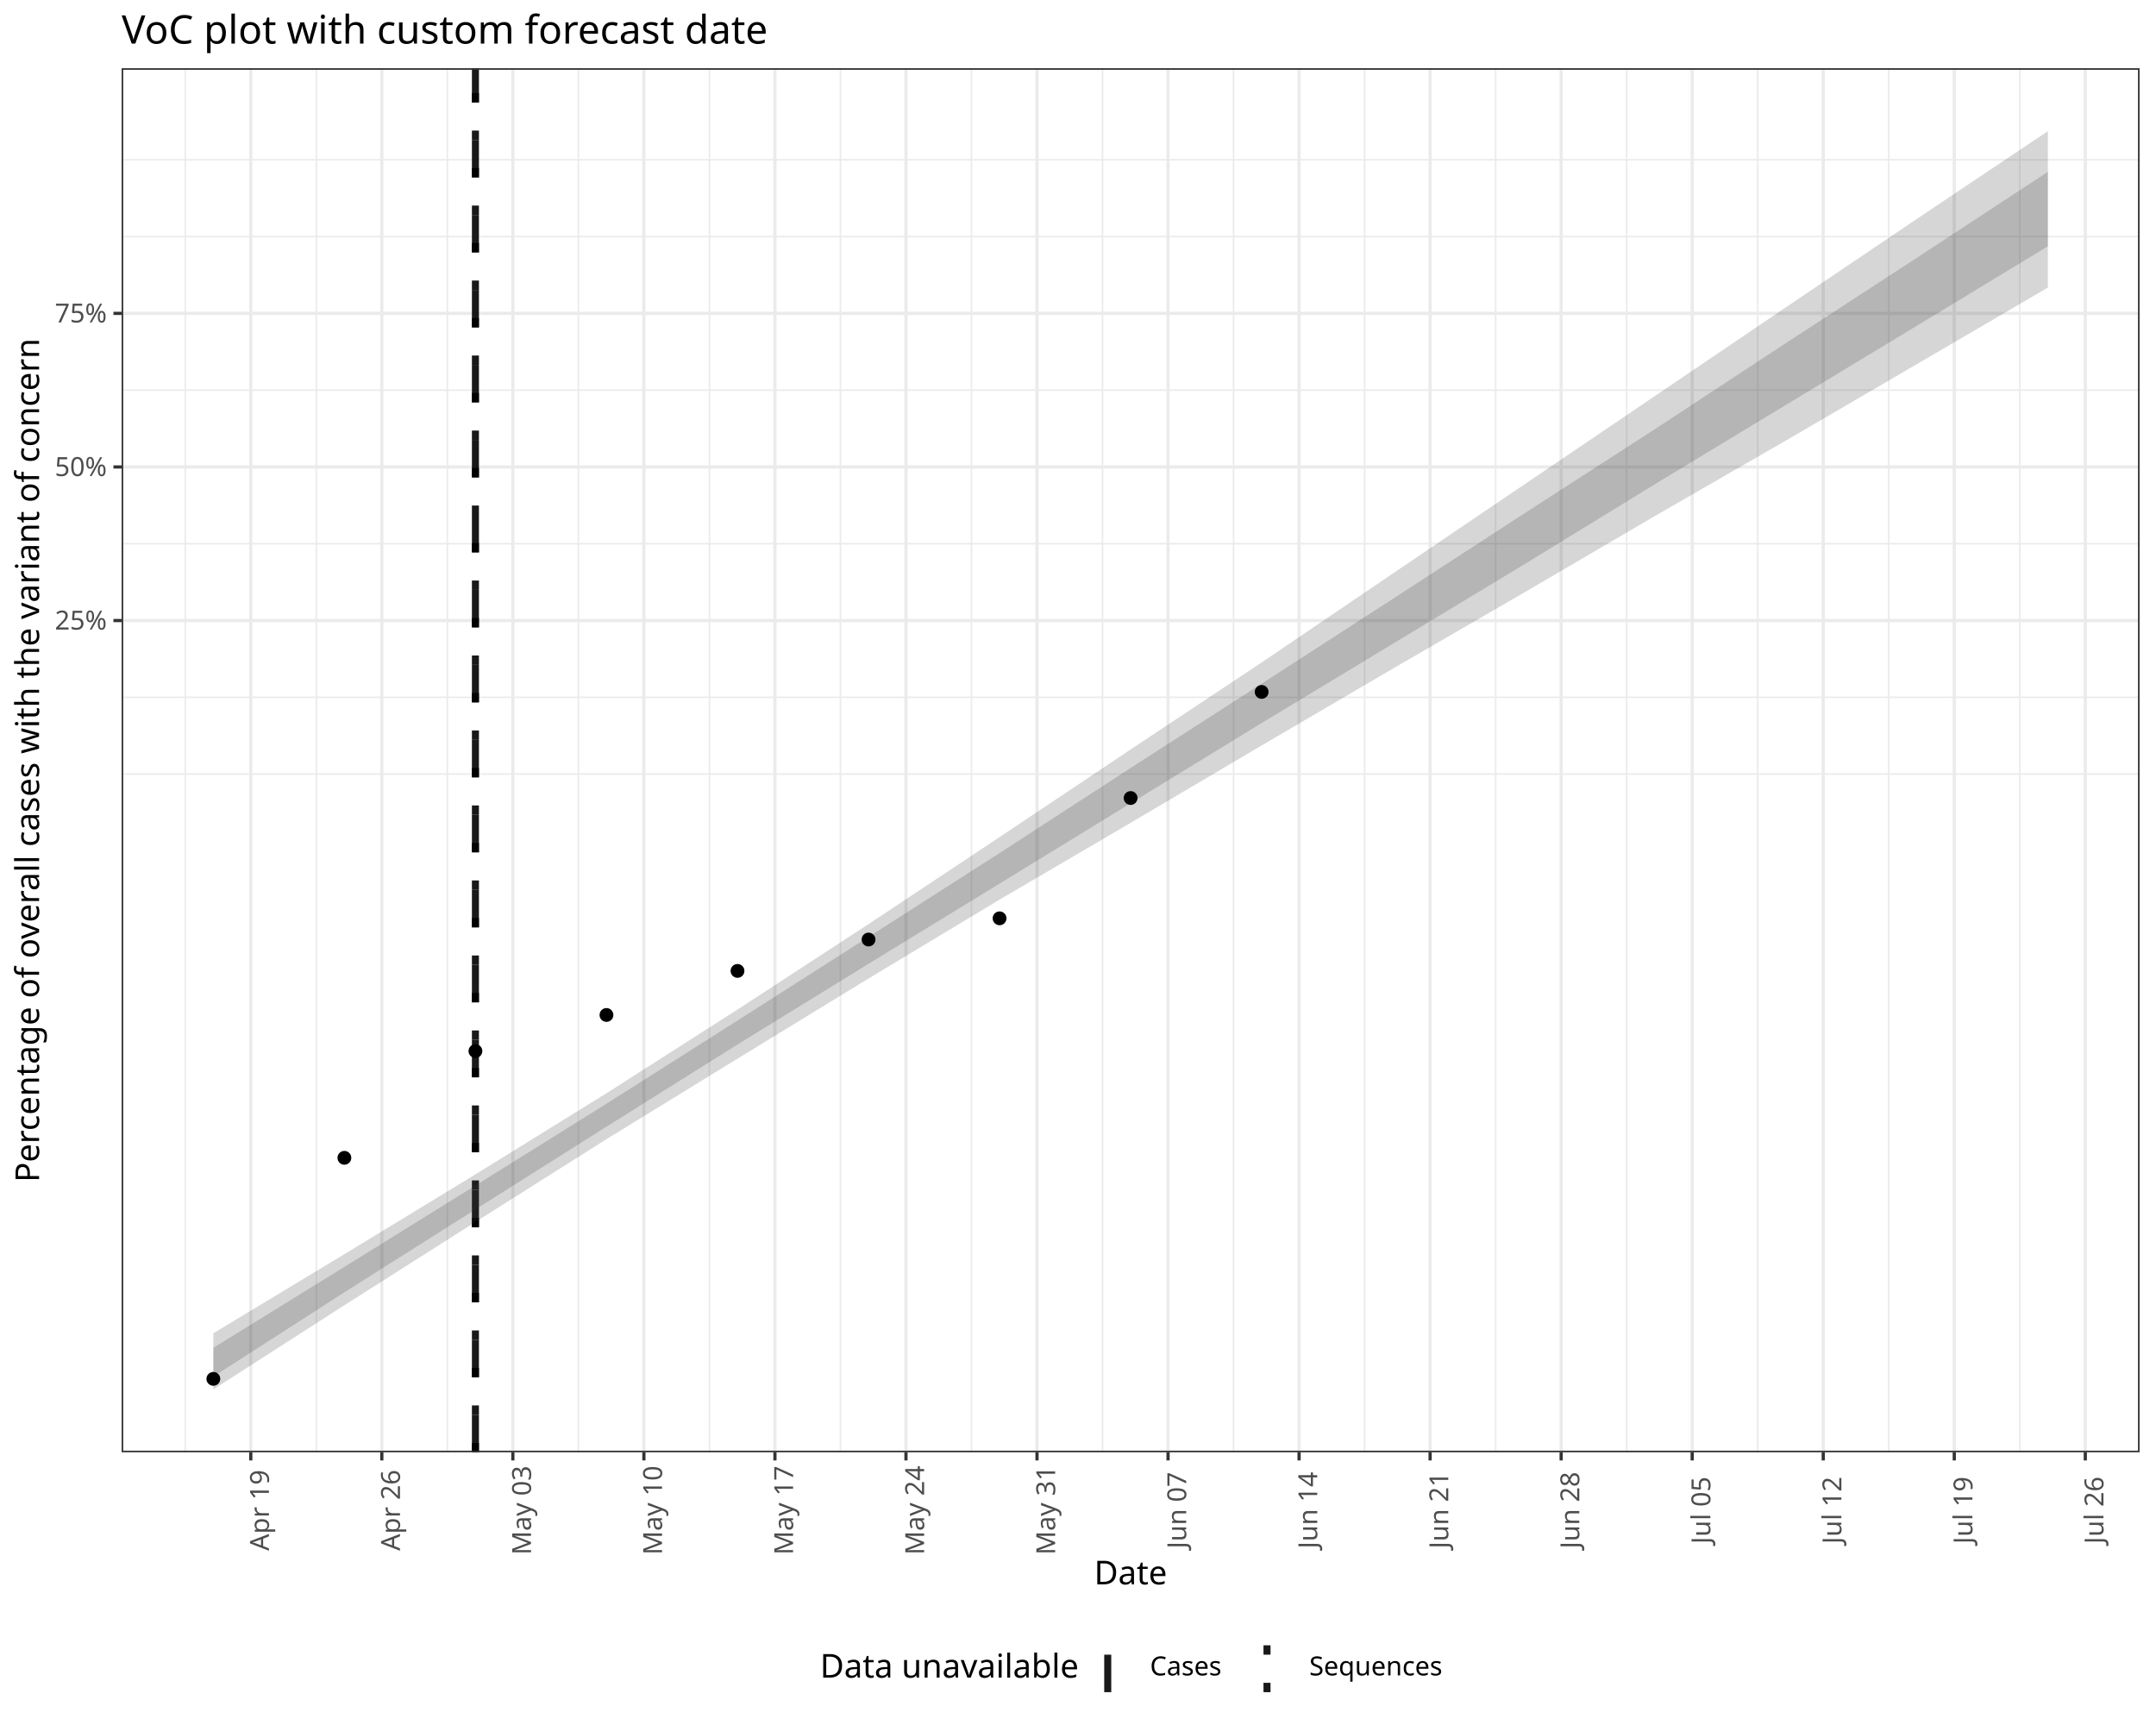
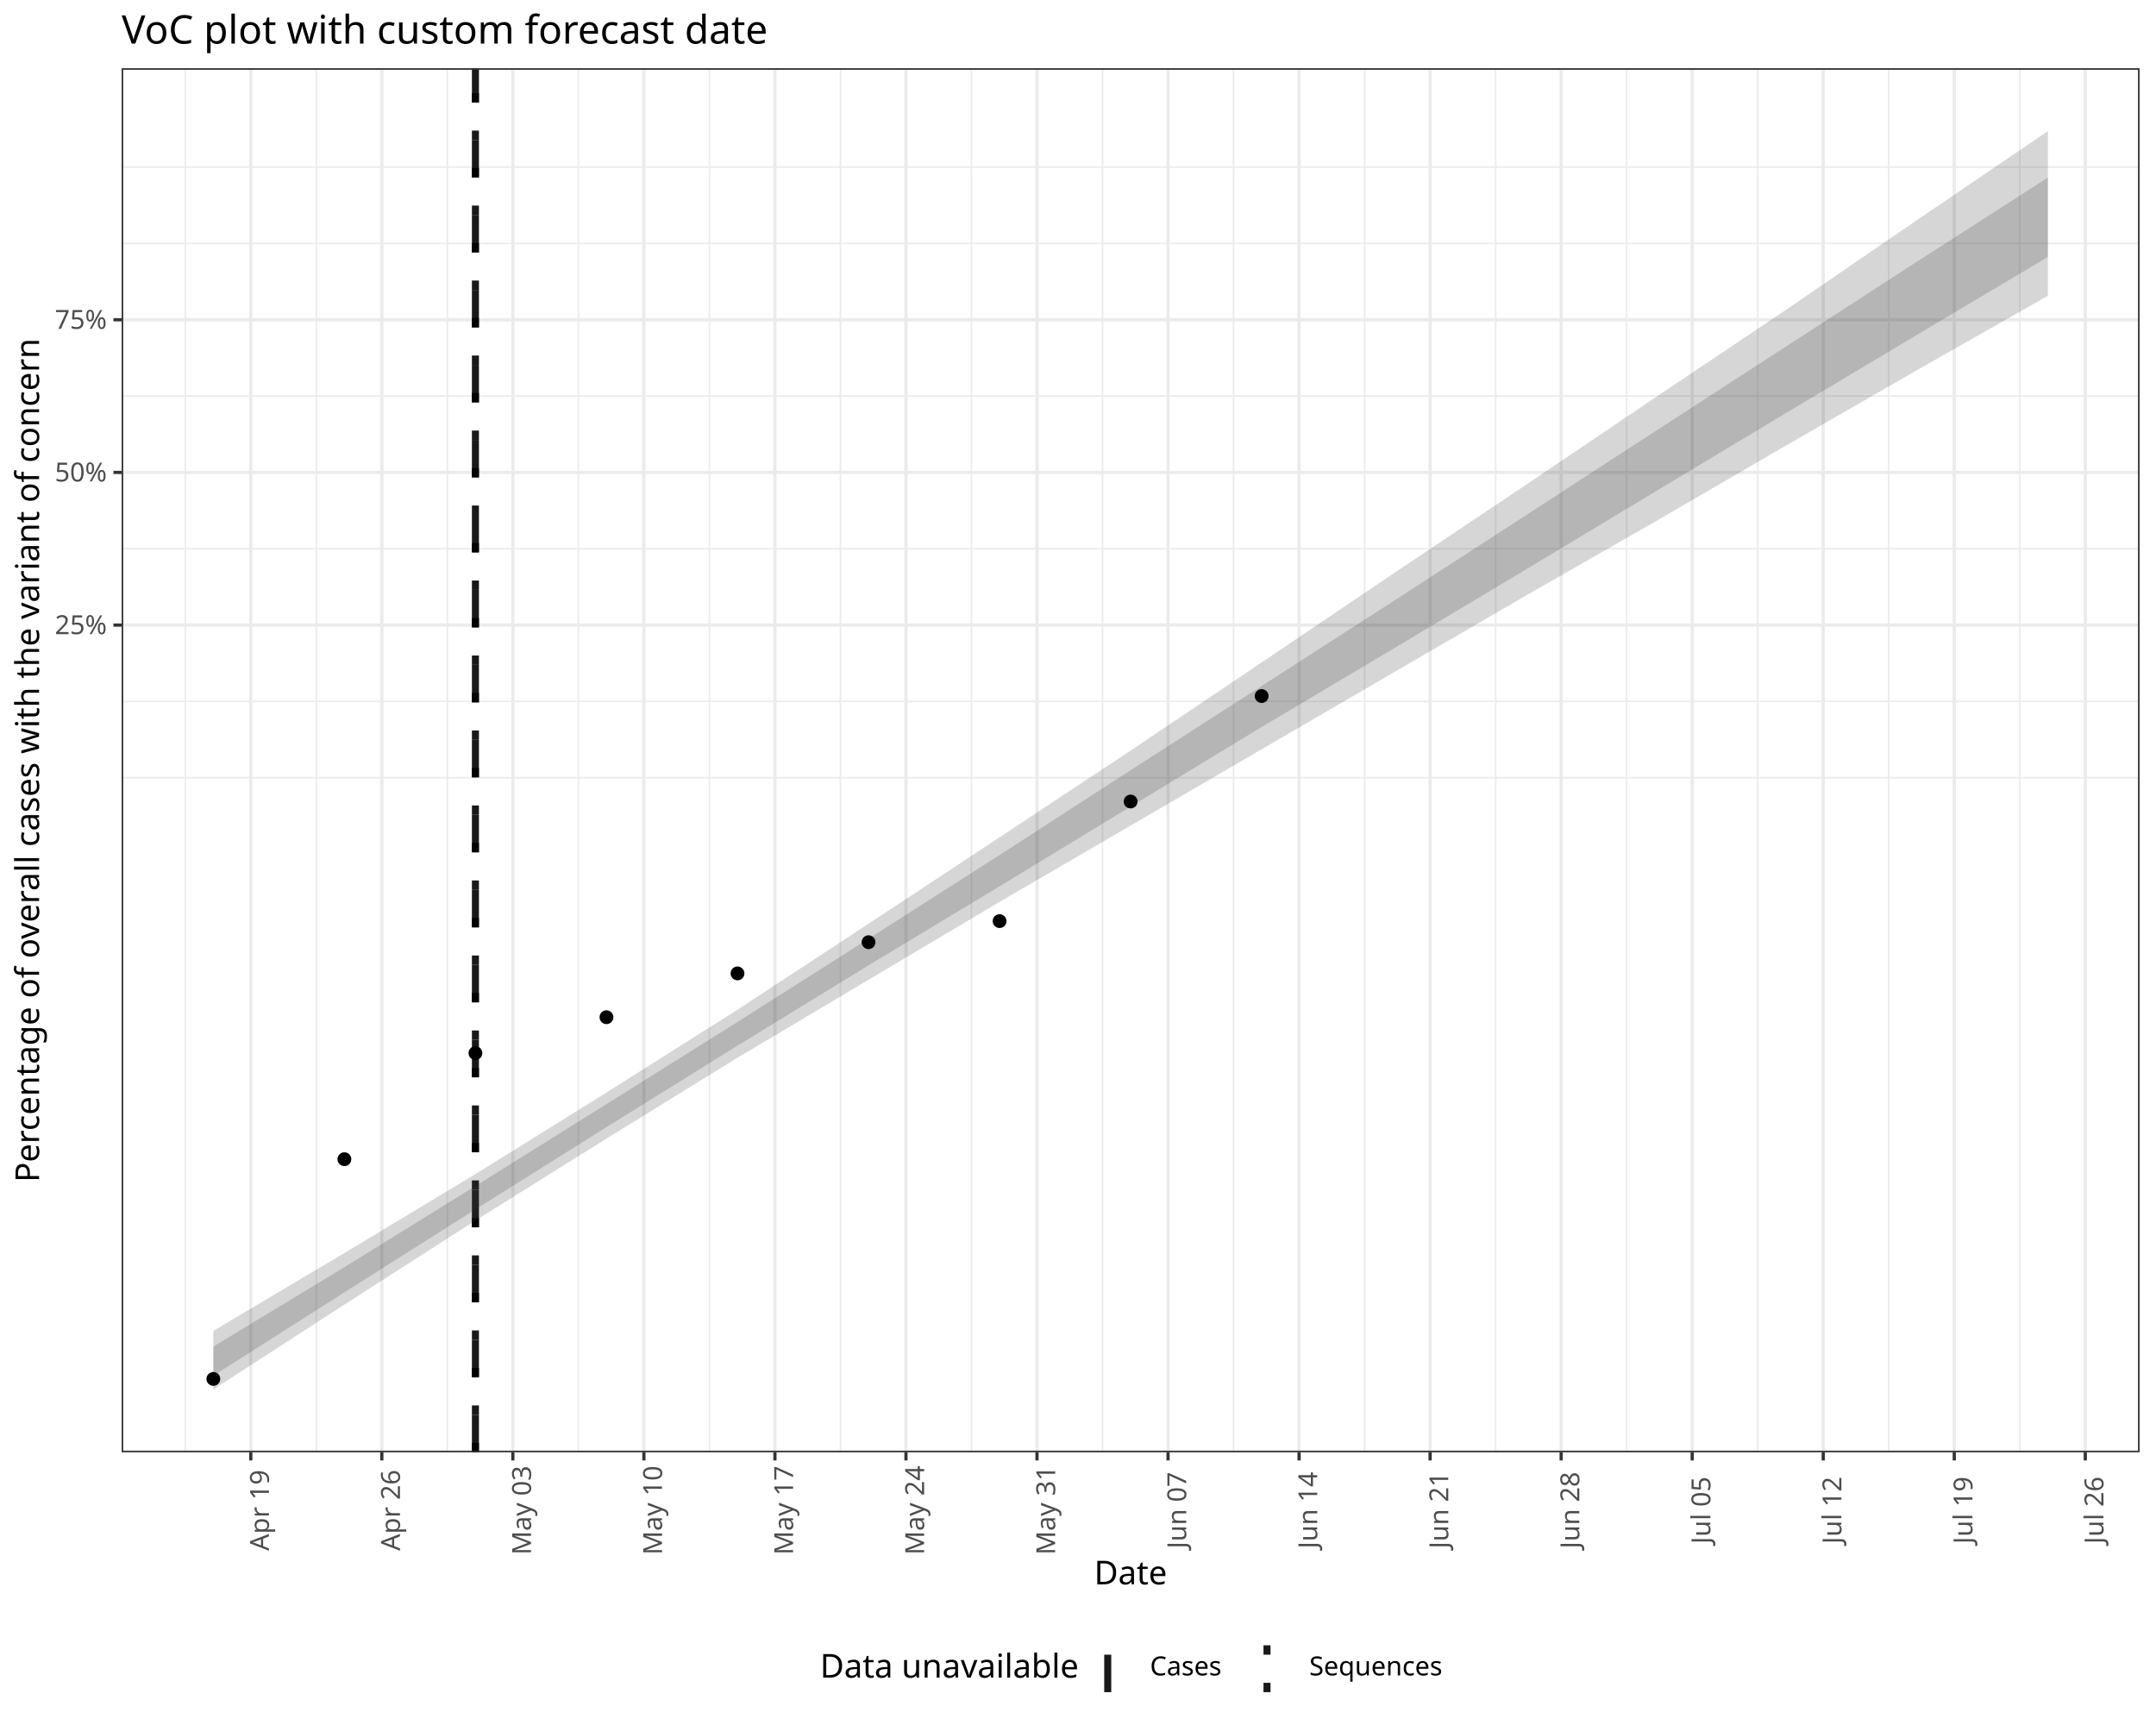
<svg xmlns="http://www.w3.org/2000/svg" class="svglite" data-engine-version="2.0" width="720.00pt" height="576.00pt" viewBox="0 0 720.00 576.00">
  <defs>
    <style type="text/css">
    .svglite line, .svglite polyline, .svglite polygon, .svglite path, .svglite rect, .svglite circle {
      fill: none;
      stroke: #000000;
      stroke-linecap: round;
      stroke-linejoin: round;
      stroke-miterlimit: 10.00;
    }
  </style>
  </defs>
  <rect width="100%" height="100%" style="stroke: none; fill: #FFFFFF;" />
  <defs>
    <clipPath id="cpMC4wMHw3MjAuMDB8MC4wMHw1NzYuMDA=">
      <rect x="0.00" y="0.00" width="720.00" height="576.00" />
    </clipPath>
  </defs>
  <g clip-path="url(#cpMC4wMHw3MjAuMDB8MC4wMHw1NzYuMDA=)">
    <rect x="0.00" y="0.00" width="720.00" height="576.00" style="stroke-width: 1.07; stroke: #FFFFFF; fill: #FFFFFF;" />
  </g>
  <defs>
    <clipPath id="cpNDAuNjJ8NzE0LjUyfDIyLjc4fDQ4NC45Mw==">
      <rect x="40.62" y="22.78" width="673.90" height="462.15" />
    </clipPath>
  </defs>
  <g clip-path="url(#cpNDAuNjJ8NzE0LjUyfDIyLjc4fDQ4NC45Mw==)">
    <rect x="40.62" y="22.78" width="673.90" height="462.15" style="stroke-width: 1.07; stroke: none; fill: #FFFFFF;" />
-     <polyline points="40.62,258.47 714.52,258.47 " style="stroke-width: 0.53; stroke: #EBEBEB; stroke-linecap: butt;" />
-     <polyline points="40.62,232.83 714.52,232.83 " style="stroke-width: 0.53; stroke: #EBEBEB; stroke-linecap: butt;" />
-     <polyline points="40.62,181.56 714.52,181.56 " style="stroke-width: 0.53; stroke: #EBEBEB; stroke-linecap: butt;" />
-     <polyline points="40.62,130.28 714.52,130.28 " style="stroke-width: 0.53; stroke: #EBEBEB; stroke-linecap: butt;" />
-     <polyline points="40.62,79.00 714.52,79.00 " style="stroke-width: 0.53; stroke: #EBEBEB; stroke-linecap: butt;" />
-     <polyline points="40.62,53.36 714.52,53.36 " style="stroke-width: 0.53; stroke: #EBEBEB; stroke-linecap: butt;" />
+     <polyline points="40.62,259.69 714.52,259.69 " style="stroke-width: 0.53; stroke: #EBEBEB; stroke-linecap: butt;" />
+     <polyline points="40.62,234.21 714.52,234.21 " style="stroke-width: 0.53; stroke: #EBEBEB; stroke-linecap: butt;" />
+     <polyline points="40.62,183.23 714.52,183.23 " style="stroke-width: 0.53; stroke: #EBEBEB; stroke-linecap: butt;" />
+     <polyline points="40.62,132.26 714.52,132.26 " style="stroke-width: 0.53; stroke: #EBEBEB; stroke-linecap: butt;" />
+     <polyline points="40.62,81.28 714.52,81.28 " style="stroke-width: 0.53; stroke: #EBEBEB; stroke-linecap: butt;" />
+     <polyline points="40.62,55.80 714.52,55.80 " style="stroke-width: 0.53; stroke: #EBEBEB; stroke-linecap: butt;" />
    <polyline points="61.87,484.93 61.87,22.78 " style="stroke-width: 0.53; stroke: #EBEBEB; stroke-linecap: butt;" />
    <polyline points="105.63,484.93 105.63,22.78 " style="stroke-width: 0.53; stroke: #EBEBEB; stroke-linecap: butt;" />
    <polyline points="149.39,484.93 149.39,22.78 " style="stroke-width: 0.53; stroke: #EBEBEB; stroke-linecap: butt;" />
    <polyline points="193.15,484.93 193.15,22.78 " style="stroke-width: 0.53; stroke: #EBEBEB; stroke-linecap: butt;" />
    <polyline points="236.91,484.93 236.91,22.78 " style="stroke-width: 0.53; stroke: #EBEBEB; stroke-linecap: butt;" />
    <polyline points="280.67,484.93 280.67,22.78 " style="stroke-width: 0.53; stroke: #EBEBEB; stroke-linecap: butt;" />
    <polyline points="324.43,484.93 324.43,22.78 " style="stroke-width: 0.53; stroke: #EBEBEB; stroke-linecap: butt;" />
    <polyline points="368.19,484.93 368.19,22.78 " style="stroke-width: 0.53; stroke: #EBEBEB; stroke-linecap: butt;" />
    <polyline points="411.95,484.93 411.95,22.78 " style="stroke-width: 0.53; stroke: #EBEBEB; stroke-linecap: butt;" />
    <polyline points="455.71,484.93 455.71,22.78 " style="stroke-width: 0.53; stroke: #EBEBEB; stroke-linecap: butt;" />
    <polyline points="499.47,484.93 499.47,22.78 " style="stroke-width: 0.53; stroke: #EBEBEB; stroke-linecap: butt;" />
    <polyline points="543.23,484.93 543.23,22.78 " style="stroke-width: 0.53; stroke: #EBEBEB; stroke-linecap: butt;" />
    <polyline points="586.99,484.93 586.99,22.78 " style="stroke-width: 0.53; stroke: #EBEBEB; stroke-linecap: butt;" />
    <polyline points="630.75,484.93 630.75,22.78 " style="stroke-width: 0.53; stroke: #EBEBEB; stroke-linecap: butt;" />
    <polyline points="674.51,484.93 674.51,22.78 " style="stroke-width: 0.53; stroke: #EBEBEB; stroke-linecap: butt;" />
-     <polyline points="40.62,207.20 714.52,207.20 " style="stroke-width: 1.07; stroke: #EBEBEB; stroke-linecap: butt;" />
-     <polyline points="40.62,155.92 714.52,155.92 " style="stroke-width: 1.07; stroke: #EBEBEB; stroke-linecap: butt;" />
-     <polyline points="40.62,104.64 714.52,104.64 " style="stroke-width: 1.07; stroke: #EBEBEB; stroke-linecap: butt;" />
+     <polyline points="40.62,208.72 714.52,208.72 " style="stroke-width: 1.07; stroke: #EBEBEB; stroke-linecap: butt;" />
+     <polyline points="40.62,157.75 714.52,157.75 " style="stroke-width: 1.07; stroke: #EBEBEB; stroke-linecap: butt;" />
+     <polyline points="40.62,106.77 714.52,106.77 " style="stroke-width: 1.07; stroke: #EBEBEB; stroke-linecap: butt;" />
    <polyline points="83.75,484.93 83.75,22.78 " style="stroke-width: 1.07; stroke: #EBEBEB; stroke-linecap: butt;" />
    <polyline points="127.51,484.93 127.51,22.78 " style="stroke-width: 1.07; stroke: #EBEBEB; stroke-linecap: butt;" />
    <polyline points="171.27,484.93 171.27,22.78 " style="stroke-width: 1.07; stroke: #EBEBEB; stroke-linecap: butt;" />
    <polyline points="215.03,484.93 215.03,22.78 " style="stroke-width: 1.07; stroke: #EBEBEB; stroke-linecap: butt;" />
    <polyline points="258.79,484.93 258.79,22.78 " style="stroke-width: 1.07; stroke: #EBEBEB; stroke-linecap: butt;" />
    <polyline points="302.55,484.93 302.55,22.78 " style="stroke-width: 1.07; stroke: #EBEBEB; stroke-linecap: butt;" />
    <polyline points="346.31,484.93 346.31,22.78 " style="stroke-width: 1.07; stroke: #EBEBEB; stroke-linecap: butt;" />
    <polyline points="390.07,484.93 390.07,22.78 " style="stroke-width: 1.07; stroke: #EBEBEB; stroke-linecap: butt;" />
    <polyline points="433.83,484.93 433.83,22.78 " style="stroke-width: 1.07; stroke: #EBEBEB; stroke-linecap: butt;" />
    <polyline points="477.59,484.93 477.59,22.78 " style="stroke-width: 1.07; stroke: #EBEBEB; stroke-linecap: butt;" />
    <polyline points="521.35,484.93 521.35,22.78 " style="stroke-width: 1.07; stroke: #EBEBEB; stroke-linecap: butt;" />
    <polyline points="565.11,484.93 565.11,22.78 " style="stroke-width: 1.07; stroke: #EBEBEB; stroke-linecap: butt;" />
    <polyline points="608.87,484.93 608.87,22.78 " style="stroke-width: 1.07; stroke: #EBEBEB; stroke-linecap: butt;" />
    <polyline points="652.63,484.93 652.63,22.78 " style="stroke-width: 1.07; stroke: #EBEBEB; stroke-linecap: butt;" />
    <polyline points="696.39,484.93 696.39,22.78 " style="stroke-width: 1.07; stroke: #EBEBEB; stroke-linecap: butt;" />
    <line x1="158.77" y1="484.93" x2="158.77" y2="22.78" style="stroke-width: 2.35; stroke: #000000; stroke-opacity: 0.90; stroke-dasharray: 12.52,12.52; stroke-linecap: butt;" />
    <line x1="158.77" y1="484.93" x2="158.77" y2="22.78" style="stroke-width: 2.35; stroke: #000000; stroke-opacity: 0.90; stroke-dasharray: 3.13,9.39; stroke-linecap: butt;" />
-     <polygon points="71.25,445.20 115.01,418.78 158.77,392.14 202.53,365.05 246.29,337.10 290.05,308.57 333.81,279.52 377.57,250.26 421.33,221.21 465.09,191.53 508.85,161.90 552.61,132.27 596.37,102.63 640.13,73.10 683.89,43.79 683.89,96.02 640.13,121.59 596.37,147.12 552.61,172.33 508.85,197.94 465.09,223.29 421.33,248.92 377.57,274.75 333.81,300.39 290.05,326.73 246.29,353.50 202.53,380.38 158.77,408.03 115.01,435.83 71.25,463.93 " style="stroke-width: 0.00; stroke: none; fill: #333333; fill-opacity: 0.20;" />
-     <polyline points="71.25,445.20 115.01,418.78 158.77,392.14 202.53,365.05 246.29,337.10 290.05,308.57 333.81,279.52 377.57,250.26 421.33,221.21 465.09,191.53 508.85,161.90 552.61,132.27 596.37,102.63 640.13,73.10 683.89,43.79 " style="stroke-width: 0.43; stroke: none;" />
-     <polyline points="683.89,96.02 640.13,121.59 596.37,147.12 552.61,172.33 508.85,197.94 465.09,223.29 421.33,248.92 377.57,274.75 333.81,300.39 290.05,326.73 246.29,353.50 202.53,380.38 158.77,408.03 115.01,435.83 71.25,463.93 " style="stroke-width: 0.43; stroke: none;" />
-     <polygon points="71.25,450.05 115.01,423.03 158.77,395.86 202.53,368.55 246.29,340.77 290.05,312.85 333.81,284.85 377.57,256.44 421.33,228.29 465.09,200.00 508.85,171.56 552.61,143.33 596.37,114.58 640.13,86.08 683.89,57.37 683.89,82.24 640.13,108.78 596.37,135.23 552.61,161.71 508.85,188.55 465.09,214.99 421.33,241.43 377.57,268.23 333.81,295.05 290.05,321.83 246.29,348.77 202.53,376.21 158.77,403.84 115.01,431.51 71.25,459.66 " style="stroke-width: 0.00; stroke: none; fill: #333333; fill-opacity: 0.20;" />
-     <polyline points="71.25,450.05 115.01,423.03 158.77,395.86 202.53,368.55 246.29,340.77 290.05,312.85 333.81,284.85 377.57,256.44 421.33,228.29 465.09,200.00 508.85,171.56 552.61,143.33 596.37,114.58 640.13,86.08 683.89,57.37 " style="stroke-width: 1.07; stroke: none;" />
-     <polyline points="683.89,82.24 640.13,108.78 596.37,135.23 552.61,161.71 508.85,188.55 465.09,214.99 421.33,241.43 377.57,268.23 333.81,295.05 290.05,321.83 246.29,348.77 202.53,376.21 158.77,403.84 115.01,431.51 71.25,459.66 " style="stroke-width: 1.07; stroke: none;" />
-     <circle cx="71.25" cy="460.42" r="1.95" style="stroke-width: 0.71; fill: #000000;" />
-     <circle cx="115.01" cy="386.61" r="1.95" style="stroke-width: 0.71; fill: #000000;" />
-     <circle cx="158.77" cy="350.97" r="1.95" style="stroke-width: 0.71; fill: #000000;" />
-     <circle cx="202.53" cy="338.91" r="1.95" style="stroke-width: 0.71; fill: #000000;" />
-     <circle cx="246.29" cy="324.20" r="1.95" style="stroke-width: 0.71; fill: #000000;" />
-     <circle cx="290.05" cy="313.72" r="1.95" style="stroke-width: 0.71; fill: #000000;" />
-     <circle cx="333.81" cy="306.64" r="1.95" style="stroke-width: 0.71; fill: #000000;" />
-     <circle cx="377.57" cy="266.47" r="1.95" style="stroke-width: 0.71; fill: #000000;" />
-     <circle cx="421.33" cy="231.04" r="1.95" style="stroke-width: 0.71; fill: #000000;" />
+     <polygon points="71.25,444.40 115.01,418.40 158.77,392.05 202.53,364.81 246.29,337.15 290.05,308.45 333.81,279.58 377.57,250.63 421.33,221.20 465.09,191.66 508.85,162.39 552.61,132.85 596.37,103.50 640.13,73.52 683.89,43.79 683.89,98.75 640.13,123.62 596.37,148.81 552.61,174.25 508.85,199.29 465.09,224.72 421.33,250.19 377.57,275.67 333.81,301.14 290.05,327.16 246.29,353.18 202.53,380.19 158.77,407.54 115.01,435.62 71.25,463.93 " style="stroke-width: 0.00; stroke: none; fill: #333333; fill-opacity: 0.20;" />
+     <polyline points="71.25,444.40 115.01,418.40 158.77,392.05 202.53,364.81 246.29,337.15 290.05,308.45 333.81,279.58 377.57,250.63 421.33,221.20 465.09,191.66 508.85,162.39 552.61,132.85 596.37,103.50 640.13,73.52 683.89,43.79 " style="stroke-width: 0.43; stroke: none;" />
+     <polyline points="683.89,98.75 640.13,123.62 596.37,148.81 552.61,174.25 508.85,199.29 465.09,224.72 421.33,250.19 377.57,275.67 333.81,301.14 290.05,327.16 246.29,353.18 202.53,380.19 158.77,407.54 115.01,435.62 71.25,463.93 " style="stroke-width: 0.43; stroke: none;" />
+     <polygon points="71.25,449.63 115.01,423.13 158.77,396.02 202.53,368.67 246.29,341.25 290.05,313.46 333.81,285.50 377.57,257.17 421.33,229.05 465.09,200.88 508.85,172.53 552.61,144.10 596.37,115.75 640.13,87.39 683.89,59.30 683.89,85.80 640.13,111.83 596.37,137.96 552.61,164.25 508.85,190.60 465.09,216.74 421.33,242.75 377.57,269.33 333.81,295.95 290.05,322.33 246.29,349.16 202.53,376.36 158.77,403.82 115.01,431.53 71.25,459.37 " style="stroke-width: 0.00; stroke: none; fill: #333333; fill-opacity: 0.20;" />
+     <polyline points="71.25,449.63 115.01,423.13 158.77,396.02 202.53,368.67 246.29,341.25 290.05,313.46 333.81,285.50 377.57,257.17 421.33,229.05 465.09,200.88 508.85,172.53 552.61,144.10 596.37,115.75 640.13,87.39 683.89,59.30 " style="stroke-width: 1.07; stroke: none;" />
+     <polyline points="683.89,85.80 640.13,111.83 596.37,137.96 552.61,164.25 508.85,190.60 465.09,216.74 421.33,242.75 377.57,269.33 333.81,295.95 290.05,322.33 246.29,349.16 202.53,376.36 158.77,403.82 115.01,431.53 71.25,459.37 " style="stroke-width: 1.07; stroke: none;" />
+     <circle cx="71.25" cy="460.44" r="1.95" style="stroke-width: 0.71; fill: #000000;" />
+     <circle cx="115.01" cy="387.07" r="1.95" style="stroke-width: 0.71; fill: #000000;" />
+     <circle cx="158.77" cy="351.64" r="1.95" style="stroke-width: 0.71; fill: #000000;" />
+     <circle cx="202.53" cy="339.66" r="1.95" style="stroke-width: 0.71; fill: #000000;" />
+     <circle cx="246.29" cy="325.03" r="1.95" style="stroke-width: 0.71; fill: #000000;" />
+     <circle cx="290.05" cy="314.61" r="1.95" style="stroke-width: 0.71; fill: #000000;" />
+     <circle cx="333.81" cy="307.57" r="1.95" style="stroke-width: 0.71; fill: #000000;" />
+     <circle cx="377.57" cy="267.64" r="1.95" style="stroke-width: 0.71; fill: #000000;" />
+     <circle cx="421.33" cy="232.42" r="1.95" style="stroke-width: 0.71; fill: #000000;" />
    <rect x="40.62" y="22.78" width="673.90" height="462.15" style="stroke-width: 1.07; stroke: #333333;" />
  </g>
  <g clip-path="url(#cpMC4wMHw3MjAuMDB8MC4wMHw1NzYuMDA=)">
-     <text x="35.69" y="210.22" text-anchor="end" style="font-size: 8.80px; fill: #4D4D4D; font-family: sans;" textLength="17.61px" lengthAdjust="spacingAndGlyphs">25%</text>
-     <text x="35.69" y="158.95" text-anchor="end" style="font-size: 8.80px; fill: #4D4D4D; font-family: sans;" textLength="17.61px" lengthAdjust="spacingAndGlyphs">50%</text>
-     <text x="35.69" y="107.67" text-anchor="end" style="font-size: 8.80px; fill: #4D4D4D; font-family: sans;" textLength="17.61px" lengthAdjust="spacingAndGlyphs">75%</text>
-     <polyline points="37.88,207.20 40.62,207.20 " style="stroke-width: 1.07; stroke: #333333; stroke-linecap: butt;" />
-     <polyline points="37.88,155.92 40.62,155.92 " style="stroke-width: 1.07; stroke: #333333; stroke-linecap: butt;" />
-     <polyline points="37.88,104.64 40.62,104.64 " style="stroke-width: 1.07; stroke: #333333; stroke-linecap: butt;" />
+     <text x="35.69" y="211.75" text-anchor="end" style="font-size: 8.80px; fill: #4D4D4D; font-family: sans;" textLength="17.61px" lengthAdjust="spacingAndGlyphs">25%</text>
+     <text x="35.69" y="160.77" text-anchor="end" style="font-size: 8.80px; fill: #4D4D4D; font-family: sans;" textLength="17.61px" lengthAdjust="spacingAndGlyphs">50%</text>
+     <text x="35.69" y="109.80" text-anchor="end" style="font-size: 8.80px; fill: #4D4D4D; font-family: sans;" textLength="17.61px" lengthAdjust="spacingAndGlyphs">75%</text>
+     <polyline points="37.88,208.72 40.62,208.72 " style="stroke-width: 1.07; stroke: #333333; stroke-linecap: butt;" />
+     <polyline points="37.88,157.75 40.62,157.75 " style="stroke-width: 1.07; stroke: #333333; stroke-linecap: butt;" />
+     <polyline points="37.88,106.77 40.62,106.77 " style="stroke-width: 1.07; stroke: #333333; stroke-linecap: butt;" />
    <polyline points="83.75,487.67 83.75,484.93 " style="stroke-width: 1.07; stroke: #333333; stroke-linecap: butt;" />
    <polyline points="127.51,487.67 127.51,484.93 " style="stroke-width: 1.07; stroke: #333333; stroke-linecap: butt;" />
    <polyline points="171.27,487.67 171.27,484.93 " style="stroke-width: 1.07; stroke: #333333; stroke-linecap: butt;" />
    <polyline points="215.03,487.67 215.03,484.93 " style="stroke-width: 1.07; stroke: #333333; stroke-linecap: butt;" />
    <polyline points="258.79,487.67 258.79,484.93 " style="stroke-width: 1.07; stroke: #333333; stroke-linecap: butt;" />
    <polyline points="302.55,487.67 302.55,484.93 " style="stroke-width: 1.07; stroke: #333333; stroke-linecap: butt;" />
    <polyline points="346.31,487.67 346.31,484.93 " style="stroke-width: 1.07; stroke: #333333; stroke-linecap: butt;" />
    <polyline points="390.07,487.67 390.07,484.93 " style="stroke-width: 1.07; stroke: #333333; stroke-linecap: butt;" />
    <polyline points="433.83,487.67 433.83,484.93 " style="stroke-width: 1.07; stroke: #333333; stroke-linecap: butt;" />
    <polyline points="477.59,487.67 477.59,484.93 " style="stroke-width: 1.07; stroke: #333333; stroke-linecap: butt;" />
    <polyline points="521.35,487.67 521.35,484.93 " style="stroke-width: 1.07; stroke: #333333; stroke-linecap: butt;" />
    <polyline points="565.11,487.67 565.11,484.93 " style="stroke-width: 1.07; stroke: #333333; stroke-linecap: butt;" />
    <polyline points="608.87,487.67 608.87,484.93 " style="stroke-width: 1.07; stroke: #333333; stroke-linecap: butt;" />
    <polyline points="652.63,487.67 652.63,484.93 " style="stroke-width: 1.07; stroke: #333333; stroke-linecap: butt;" />
    <polyline points="696.39,487.67 696.39,484.93 " style="stroke-width: 1.07; stroke: #333333; stroke-linecap: butt;" />
    <text transform="translate(89.81,504.30) rotate(-90)" text-anchor="middle" style="font-size: 8.80px; fill: #4D4D4D; font-family: sans;" textLength="25.93px" lengthAdjust="spacingAndGlyphs">Apr 19</text>
    <text transform="translate(133.57,504.30) rotate(-90)" text-anchor="middle" style="font-size: 8.80px; fill: #4D4D4D; font-family: sans;" textLength="25.93px" lengthAdjust="spacingAndGlyphs">Apr 26</text>
    <text transform="translate(177.33,504.30) rotate(-90)" text-anchor="middle" style="font-size: 8.80px; fill: #4D4D4D; font-family: sans;" textLength="28.87px" lengthAdjust="spacingAndGlyphs">May 03</text>
    <text transform="translate(221.09,504.30) rotate(-90)" text-anchor="middle" style="font-size: 8.80px; fill: #4D4D4D; font-family: sans;" textLength="28.87px" lengthAdjust="spacingAndGlyphs">May 10</text>
    <text transform="translate(264.85,504.30) rotate(-90)" text-anchor="middle" style="font-size: 8.80px; fill: #4D4D4D; font-family: sans;" textLength="28.87px" lengthAdjust="spacingAndGlyphs">May 17</text>
    <text transform="translate(308.61,504.30) rotate(-90)" text-anchor="middle" style="font-size: 8.80px; fill: #4D4D4D; font-family: sans;" textLength="28.87px" lengthAdjust="spacingAndGlyphs">May 24</text>
    <text transform="translate(352.37,504.30) rotate(-90)" text-anchor="middle" style="font-size: 8.80px; fill: #4D4D4D; font-family: sans;" textLength="28.87px" lengthAdjust="spacingAndGlyphs">May 31</text>
    <text transform="translate(396.13,504.30) rotate(-90)" text-anchor="middle" style="font-size: 8.80px; fill: #4D4D4D; font-family: sans;" textLength="26.43px" lengthAdjust="spacingAndGlyphs">Jun 07</text>
    <text transform="translate(439.89,504.30) rotate(-90)" text-anchor="middle" style="font-size: 8.80px; fill: #4D4D4D; font-family: sans;" textLength="26.43px" lengthAdjust="spacingAndGlyphs">Jun 14</text>
    <text transform="translate(483.65,504.30) rotate(-90)" text-anchor="middle" style="font-size: 8.80px; fill: #4D4D4D; font-family: sans;" textLength="26.43px" lengthAdjust="spacingAndGlyphs">Jun 21</text>
    <text transform="translate(527.41,504.30) rotate(-90)" text-anchor="middle" style="font-size: 8.80px; fill: #4D4D4D; font-family: sans;" textLength="26.43px" lengthAdjust="spacingAndGlyphs">Jun 28</text>
    <text transform="translate(571.17,504.30) rotate(-90)" text-anchor="middle" style="font-size: 8.80px; fill: #4D4D4D; font-family: sans;" textLength="23.49px" lengthAdjust="spacingAndGlyphs">Jul 05</text>
    <text transform="translate(614.93,504.30) rotate(-90)" text-anchor="middle" style="font-size: 8.80px; fill: #4D4D4D; font-family: sans;" textLength="23.49px" lengthAdjust="spacingAndGlyphs">Jul 12</text>
    <text transform="translate(658.69,504.30) rotate(-90)" text-anchor="middle" style="font-size: 8.80px; fill: #4D4D4D; font-family: sans;" textLength="23.49px" lengthAdjust="spacingAndGlyphs">Jul 19</text>
    <text transform="translate(702.45,504.30) rotate(-90)" text-anchor="middle" style="font-size: 8.80px; fill: #4D4D4D; font-family: sans;" textLength="23.49px" lengthAdjust="spacingAndGlyphs">Jul 26</text>
    <text x="377.57" y="529.04" text-anchor="middle" style="font-size: 11.00px; font-family: sans;" textLength="23.24px" lengthAdjust="spacingAndGlyphs">Date</text>
    <text transform="translate(13.05,253.86) rotate(-90)" text-anchor="middle" style="font-size: 11.00px; font-family: sans;" textLength="267.24px" lengthAdjust="spacingAndGlyphs">Percentage of overall cases with the variant of concern</text>
    <rect x="268.38" y="542.28" width="218.39" height="28.24" style="stroke-width: 1.07; stroke: none; fill: #FFFFFF;" />
    <text x="273.86" y="560.19" style="font-size: 11.00px; font-family: sans;" textLength="81.95px" lengthAdjust="spacingAndGlyphs">Data unavailable</text>
    <rect x="361.29" y="547.76" width="17.28" height="17.28" style="stroke-width: 1.07; stroke: none; fill: #FFFFFF;" />
    <line x1="369.93" y1="565.04" x2="369.93" y2="547.76" style="stroke-width: 2.35; stroke: #000000; stroke-opacity: 0.90; stroke-dasharray: 12.52,12.52; stroke-linecap: butt;" />
    <rect x="414.48" y="547.76" width="17.28" height="17.28" style="stroke-width: 1.07; stroke: none; fill: #FFFFFF;" />
    <line x1="423.12" y1="565.04" x2="423.12" y2="547.76" style="stroke-width: 2.35; stroke: #000000; stroke-opacity: 0.90; stroke-dasharray: 3.13,9.39; stroke-linecap: butt;" />
    <text x="384.05" y="559.43" style="font-size: 8.80px; font-family: sans;" textLength="24.95px" lengthAdjust="spacingAndGlyphs">Cases</text>
    <text x="437.24" y="559.43" style="font-size: 8.80px; font-family: sans;" textLength="44.05px" lengthAdjust="spacingAndGlyphs">Sequences</text>
    <text x="40.62" y="14.56" style="font-size: 13.20px; font-family: sans;" textLength="204.00px" lengthAdjust="spacingAndGlyphs">VoC plot with custom forecast date</text>
  </g>
</svg>
